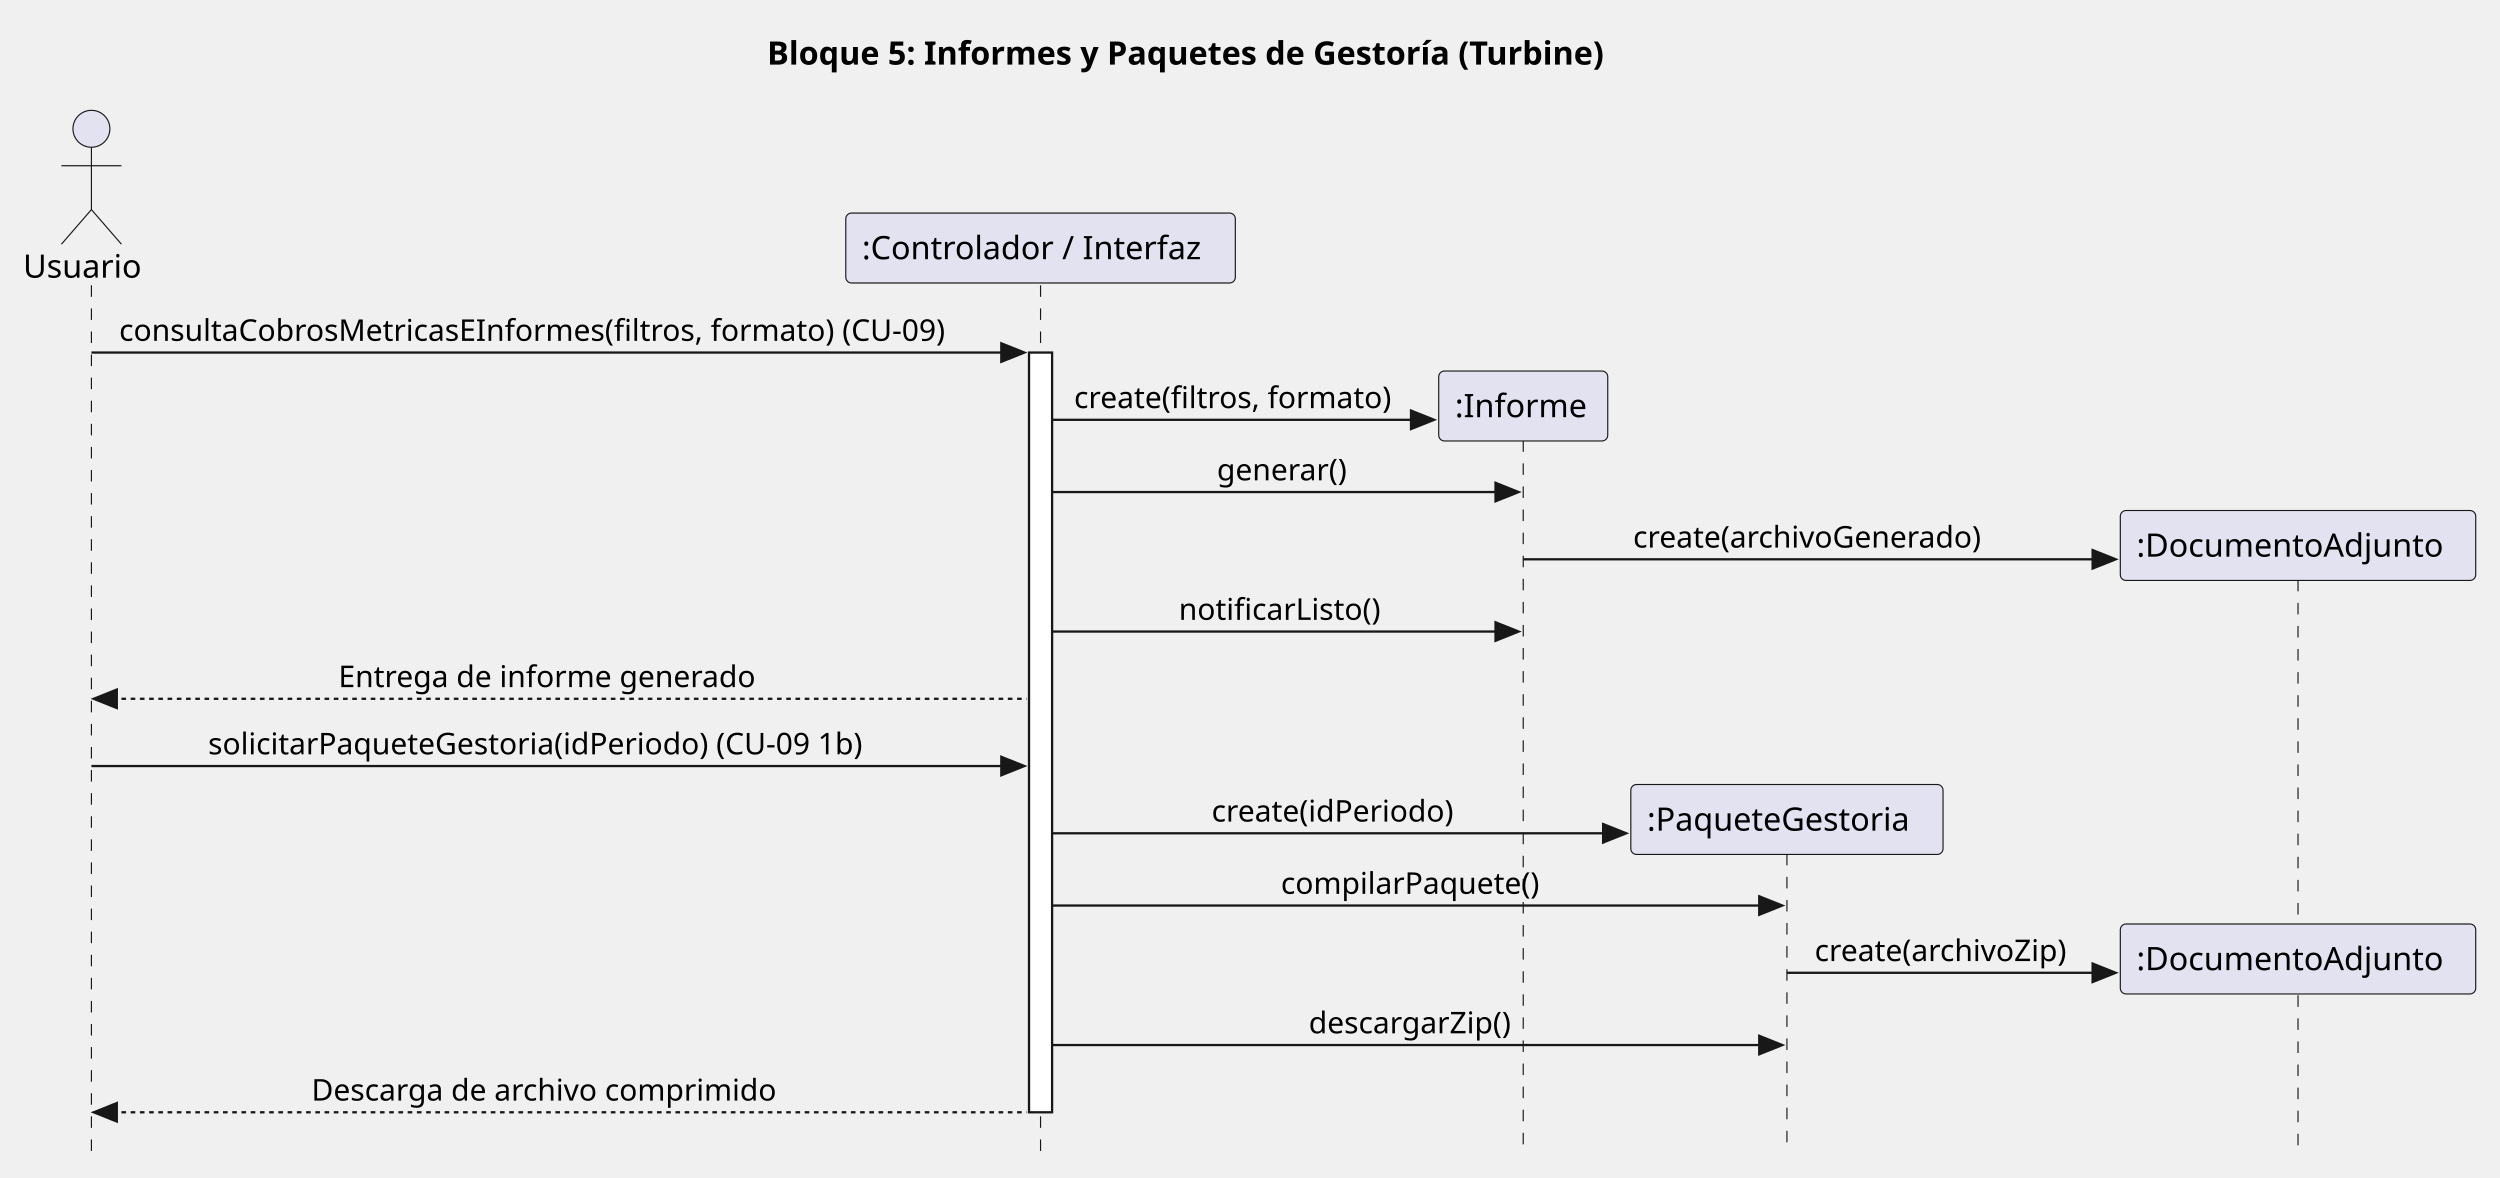
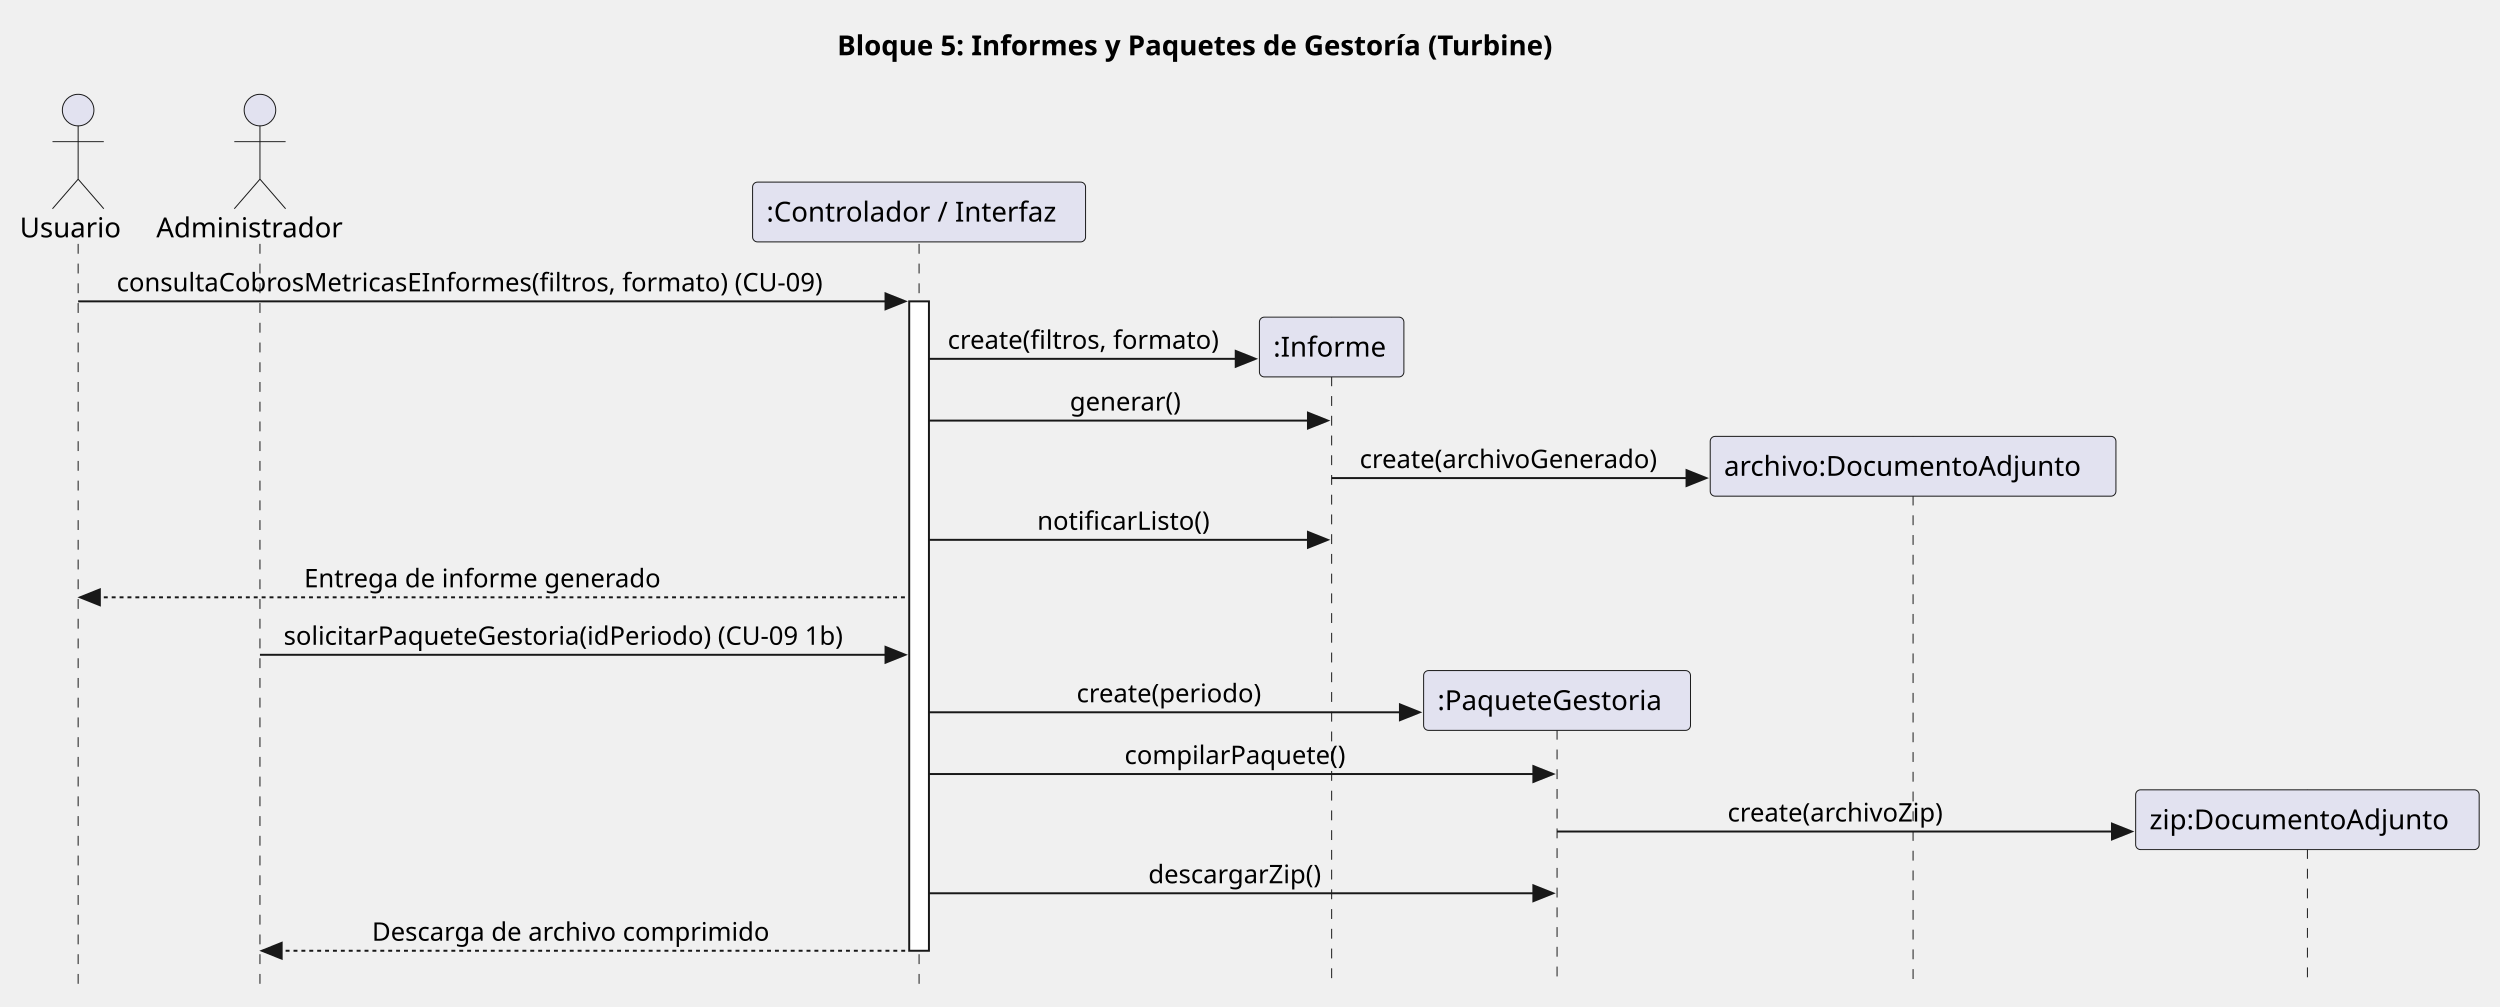
- <svg xmlns="http://www.w3.org/2000/svg" version="1.1" data-diagram-type="SEQUENCE" style="width:1083px;height:510px;background:#FFFFFF;" width="1083px" height="510px" viewBox="0 0 1083 510" zoomAndPan="magnify" preserveAspectRatio="none" contentStyleType="text/css">
+ <svg xmlns="http://www.w3.org/2000/svg" version="1.1" data-diagram-type="SEQUENCE" style="width:1267px;height:510px;background:#FFFFFF;" width="1267px" height="510px" viewBox="0 0 1267 510" zoomAndPan="magnify" preserveAspectRatio="none" contentStyleType="text/css">
  <defs />
  <g font-family="sans-serif" lengthAdjust="spacing">
    <g class="title" data-source-line="5">
-       <text x="332.308" y="27.995" fill="#000" font-size="14" textLength="416.869" font-weight="700">Bloque 5: Informes y Paquetes de Gestoría (Turbine)</text>
+       <text x="424.287" y="27.995" fill="#000" font-size="14" textLength="416.869" font-weight="700">Bloque 5: Informes y Paquetes de Gestoría (Turbine)</text>
    </g>
    <g>
      <rect x="36.102" y="123.594" width="8" height="376.25" fill="#000" fill-opacity="0" />
      <line x1="39.602" y1="123.594" x2="39.602" y2="499.844" style="stroke:#181818;stroke-width:0.5;stroke-dasharray:5,5;" />
    </g>
    <g>
-       <rect x="447.269" y="123.594" width="8" height="376.25" fill="#000" fill-opacity="0" />
-       <line x1="450.769" y1="123.594" x2="450.769" y2="499.844" style="stroke:#181818;stroke-width:0.5;stroke-dasharray:5,5;" />
+       <rect x="128.244" y="123.594" width="8" height="376.25" fill="#000" fill-opacity="0" />
+       <line x1="131.744" y1="123.594" x2="131.744" y2="499.844" style="stroke:#181818;stroke-width:0.5;stroke-dasharray:5,5;" />
    </g>
    <g>
-       <rect x="445.769" y="152.727" width="10" height="329.117" fill="#FFF" style="stroke:#181818;stroke-width:1;" />
+       <rect x="462.287" y="123.594" width="8" height="376.25" fill="#000" fill-opacity="0" />
+       <line x1="465.787" y1="123.594" x2="465.787" y2="499.844" style="stroke:#181818;stroke-width:0.5;stroke-dasharray:5,5;" />
    </g>
    <g>
-       <rect x="656.363" y="160.727" width="8" height="339.117" fill="#000" fill-opacity="0" />
-       <line x1="659.863" y1="160.727" x2="659.863" y2="499.844" style="stroke:#181818;stroke-width:0.5;stroke-dasharray:5,5;" />
+       <rect x="460.787" y="152.727" width="10" height="329.117" fill="#FFF" style="stroke:#181818;stroke-width:1;" />
    </g>
    <g>
-       <rect x="770.598" y="339.852" width="8" height="159.992" fill="#000" fill-opacity="0" />
-       <line x1="774.098" y1="339.852" x2="774.098" y2="499.844" style="stroke:#181818;stroke-width:0.5;stroke-dasharray:5,5;" />
+       <rect x="671.381" y="160.727" width="8" height="339.117" fill="#000" fill-opacity="0" />
+       <line x1="674.881" y1="160.727" x2="674.881" y2="499.844" style="stroke:#181818;stroke-width:0.5;stroke-dasharray:5,5;" />
    </g>
    <g>
-       <rect x="992.002" y="221.156" width="8" height="278.688" fill="#000" fill-opacity="0" />
-       <line x1="995.502" y1="221.156" x2="995.502" y2="499.844" style="stroke:#181818;stroke-width:0.5;stroke-dasharray:5,5;" />
+       <rect x="785.616" y="339.852" width="8" height="159.992" fill="#000" fill-opacity="0" />
+       <line x1="789.116" y1="339.852" x2="789.116" y2="499.844" style="stroke:#181818;stroke-width:0.5;stroke-dasharray:5,5;" />
+     </g>
+     <g>
+       <rect x="966.046" y="221.156" width="8" height="278.688" fill="#000" fill-opacity="0" />
+       <line x1="969.546" y1="221.156" x2="969.546" y2="499.844" style="stroke:#181818;stroke-width:0.5;stroke-dasharray:5,5;" />
+     </g>
+     <g>
+       <rect x="1165.897" y="400.281" width="8" height="99.563" fill="#000" fill-opacity="0" />
+       <line x1="1169.397" y1="400.281" x2="1169.397" y2="499.844" style="stroke:#181818;stroke-width:0.5;stroke-dasharray:5,5;" />
    </g>
    <text x="10" y="120.292" fill="#000" font-size="14" textLength="53.204">Usuario</text>
    <ellipse cx="39.602" cy="55.797" rx="8" ry="8" fill="#E2E2F0" style="stroke:#181818;stroke-width:0.5;" />
    <path d="M39.602,63.797 L39.602,90.797 M26.602,71.797 L52.602,71.797 M39.602,90.797 L26.602,105.797 M39.602,90.797 L52.602,105.797" style="stroke:#181818;stroke-width:0.5;" fill="none" />
-     <rect x="366.393" y="92.297" width="168.752" height="30.297" fill="#E2E2F0" style="stroke:#181818;stroke-width:0.5;" rx="2.5" ry="2.5" />
-     <text x="373.393" y="112.292" fill="#000" font-size="14" textLength="154.752">:Controlador / Interfaz</text>
-     <polygon points="433.769,148.727,443.769,152.727,433.769,156.727" fill="#181818" style="stroke:#181818;stroke-width:1;stroke-linejoin:miter;stroke-miterlimit:10;" />
-     <line x1="39.602" y1="152.727" x2="439.769" y2="152.727" style="stroke:#181818;stroke-width:1;" />
-     <text x="51.602" y="147.661" fill="#000" font-size="13" textLength="382.167">consultaCobrosMetricasEInformes(filtros, formato) (CU-09)</text>
-     <rect x="623.253" y="160.727" width="73.22" height="30.297" fill="#E2E2F0" style="stroke:#181818;stroke-width:0.5;" rx="2.5" ry="2.5" />
-     <text x="630.253" y="180.722" fill="#000" font-size="14" textLength="59.22">:Informe</text>
-     <polygon points="611.253,177.859,621.253,181.859,611.253,185.859" fill="#181818" style="stroke:#181818;stroke-width:1;stroke-linejoin:miter;stroke-miterlimit:10;" />
-     <line x1="455.769" y1="181.859" x2="617.253" y2="181.859" style="stroke:#181818;stroke-width:1;" />
-     <text x="465.269" y="176.793" fill="#000" font-size="13" textLength="148.484">create(filtros, formato)</text>
-     <polygon points="647.863,209.156,657.863,213.156,647.863,217.156" fill="#181818" style="stroke:#181818;stroke-width:1;stroke-linejoin:miter;stroke-miterlimit:10;" />
-     <line x1="455.769" y1="213.156" x2="653.863" y2="213.156" style="stroke:#181818;stroke-width:1;" />
-     <text x="527.173" y="208.09" fill="#000" font-size="13" textLength="61.287">generar()</text>
-     <rect x="918.519" y="221.156" width="153.966" height="30.297" fill="#E2E2F0" style="stroke:#181818;stroke-width:0.5;" rx="2.5" ry="2.5" />
-     <text x="925.519" y="241.151" fill="#000" font-size="14" textLength="139.966">:DocumentoAdjunto</text>
-     <polygon points="906.519,238.289,916.519,242.289,906.519,246.289" fill="#181818" style="stroke:#181818;stroke-width:1;stroke-linejoin:miter;stroke-miterlimit:10;" />
-     <line x1="659.863" y1="242.289" x2="912.519" y2="242.289" style="stroke:#181818;stroke-width:1;" />
-     <text x="707.452" y="237.223" fill="#000" font-size="13" textLength="163.478">create(archivoGenerado)</text>
-     <polygon points="647.863,269.586,657.863,273.586,647.863,277.586" fill="#181818" style="stroke:#181818;stroke-width:1;stroke-linejoin:miter;stroke-miterlimit:10;" />
-     <line x1="455.769" y1="273.586" x2="653.863" y2="273.586" style="stroke:#181818;stroke-width:1;" />
-     <text x="510.631" y="268.52" fill="#000" font-size="13" textLength="94.371">notificarListo()</text>
+     <text x="79.204" y="120.292" fill="#000" font-size="14" textLength="99.08">Administrador</text>
+     <ellipse cx="131.744" cy="55.797" rx="8" ry="8" fill="#E2E2F0" style="stroke:#181818;stroke-width:0.5;" />
+     <path d="M131.744,63.797 L131.744,90.797 M118.744,71.797 L144.744,71.797 M131.744,90.797 L118.744,105.797 M131.744,90.797 L144.744,105.797" style="stroke:#181818;stroke-width:0.5;" fill="none" />
+     <rect x="381.411" y="92.297" width="168.752" height="30.297" fill="#E2E2F0" style="stroke:#181818;stroke-width:0.5;" rx="2.5" ry="2.5" />
+     <text x="388.411" y="112.292" fill="#000" font-size="14" textLength="154.752">:Controlador / Interfaz</text>
+     <polygon points="448.787,148.727,458.787,152.727,448.787,156.727" fill="#181818" style="stroke:#181818;stroke-width:1;stroke-linejoin:miter;stroke-miterlimit:10;" />
+     <line x1="39.602" y1="152.727" x2="454.787" y2="152.727" style="stroke:#181818;stroke-width:1;" />
+     <text x="59.111" y="147.661" fill="#000" font-size="13" textLength="382.167">consultaCobrosMetricasEInformes(filtros, formato) (CU-09)</text>
+     <rect x="638.271" y="160.727" width="73.22" height="30.297" fill="#E2E2F0" style="stroke:#181818;stroke-width:0.5;" rx="2.5" ry="2.5" />
+     <text x="645.271" y="180.722" fill="#000" font-size="14" textLength="59.22">:Informe</text>
+     <polygon points="626.271,177.859,636.271,181.859,626.271,185.859" fill="#181818" style="stroke:#181818;stroke-width:1;stroke-linejoin:miter;stroke-miterlimit:10;" />
+     <line x1="470.787" y1="181.859" x2="632.271" y2="181.859" style="stroke:#181818;stroke-width:1;" />
+     <text x="480.287" y="176.793" fill="#000" font-size="13" textLength="148.484">create(filtros, formato)</text>
+     <polygon points="662.881,209.156,672.881,213.156,662.881,217.156" fill="#181818" style="stroke:#181818;stroke-width:1;stroke-linejoin:miter;stroke-miterlimit:10;" />
+     <line x1="470.787" y1="213.156" x2="668.881" y2="213.156" style="stroke:#181818;stroke-width:1;" />
+     <text x="542.191" y="208.09" fill="#000" font-size="13" textLength="61.287">generar()</text>
+     <rect x="866.74" y="221.156" width="205.611" height="30.297" fill="#E2E2F0" style="stroke:#181818;stroke-width:0.5;" rx="2.5" ry="2.5" />
+     <text x="873.74" y="241.151" fill="#000" font-size="14" textLength="191.611">archivo:DocumentoAdjunto</text>
+     <polygon points="854.74,238.289,864.74,242.289,854.74,246.289" fill="#181818" style="stroke:#181818;stroke-width:1;stroke-linejoin:miter;stroke-miterlimit:10;" />
+     <line x1="674.881" y1="242.289" x2="860.74" y2="242.289" style="stroke:#181818;stroke-width:1;" />
+     <text x="689.072" y="237.223" fill="#000" font-size="13" textLength="163.478">create(archivoGenerado)</text>
+     <polygon points="662.881,269.586,672.881,273.586,662.881,277.586" fill="#181818" style="stroke:#181818;stroke-width:1;stroke-linejoin:miter;stroke-miterlimit:10;" />
+     <line x1="470.787" y1="273.586" x2="668.881" y2="273.586" style="stroke:#181818;stroke-width:1;" />
+     <text x="525.649" y="268.52" fill="#000" font-size="13" textLength="94.371">notificarListo()</text>
    <polygon points="50.602,298.719,40.602,302.719,50.602,306.719" fill="#181818" style="stroke:#181818;stroke-width:1;stroke-linejoin:miter;stroke-miterlimit:10;" />
-     <line x1="44.602" y1="302.719" x2="444.769" y2="302.719" style="stroke:#181818;stroke-width:1;stroke-dasharray:2,2;" />
-     <text x="146.611" y="297.653" fill="#000" font-size="13" textLength="192.15">Entrega de informe generado</text>
-     <polygon points="433.769,327.852,443.769,331.852,433.769,335.852" fill="#181818" style="stroke:#181818;stroke-width:1;stroke-linejoin:miter;stroke-miterlimit:10;" />
-     <line x1="39.602" y1="331.852" x2="439.769" y2="331.852" style="stroke:#181818;stroke-width:1;" />
-     <text x="90.164" y="326.786" fill="#000" font-size="13" textLength="305.043">solicitarPaqueteGestoria(idPeriodo) (CU-09 1b)</text>
-     <rect x="706.473" y="339.852" width="135.249" height="30.297" fill="#E2E2F0" style="stroke:#181818;stroke-width:0.5;" rx="2.5" ry="2.5" />
-     <text x="713.473" y="359.847" fill="#000" font-size="14" textLength="121.249">:PaqueteGestoria</text>
-     <polygon points="694.473,356.984,704.473,360.984,694.473,364.984" fill="#181818" style="stroke:#181818;stroke-width:1;stroke-linejoin:miter;stroke-miterlimit:10;" />
-     <line x1="455.769" y1="360.984" x2="700.473" y2="360.984" style="stroke:#181818;stroke-width:1;" />
-     <text x="524.865" y="355.918" fill="#000" font-size="13" textLength="112.512">create(idPeriodo)</text>
-     <polygon points="762.098,388.281,772.098,392.281,762.098,396.281" fill="#181818" style="stroke:#181818;stroke-width:1;stroke-linejoin:miter;stroke-miterlimit:10;" />
-     <line x1="455.769" y1="392.281" x2="768.098" y2="392.281" style="stroke:#181818;stroke-width:1;" />
-     <text x="554.891" y="387.215" fill="#000" font-size="13" textLength="120.085">compilarPaquete()</text>
-     <rect x="918.519" y="400.281" width="153.966" height="30.297" fill="#E2E2F0" style="stroke:#181818;stroke-width:0.5;" rx="2.5" ry="2.5" />
-     <text x="925.519" y="420.276" fill="#000" font-size="14" textLength="139.966">:DocumentoAdjunto</text>
-     <polygon points="906.519,417.414,916.519,421.414,906.519,425.414" fill="#181818" style="stroke:#181818;stroke-width:1;stroke-linejoin:miter;stroke-miterlimit:10;" />
-     <line x1="774.098" y1="421.414" x2="912.519" y2="421.414" style="stroke:#181818;stroke-width:1;" />
-     <text x="786.098" y="416.348" fill="#000" font-size="13" textLength="120.421">create(archivoZip)</text>
-     <polygon points="762.098,448.711,772.098,452.711,762.098,456.711" fill="#181818" style="stroke:#181818;stroke-width:1;stroke-linejoin:miter;stroke-miterlimit:10;" />
-     <line x1="455.769" y1="452.711" x2="768.098" y2="452.711" style="stroke:#181818;stroke-width:1;" />
-     <text x="566.955" y="447.645" fill="#000" font-size="13" textLength="95.958">descargarZip()</text>
-     <polygon points="50.602,477.844,40.602,481.844,50.602,485.844" fill="#181818" style="stroke:#181818;stroke-width:1;stroke-linejoin:miter;stroke-miterlimit:10;" />
-     <line x1="44.602" y1="481.844" x2="444.769" y2="481.844" style="stroke:#181818;stroke-width:1;stroke-dasharray:2,2;" />
-     <text x="134.928" y="476.778" fill="#000" font-size="13" textLength="215.516">Descarga de archivo comprimido</text>
+     <line x1="44.602" y1="302.719" x2="459.787" y2="302.719" style="stroke:#181818;stroke-width:1;stroke-dasharray:2,2;" />
+     <text x="154.12" y="297.653" fill="#000" font-size="13" textLength="192.15">Entrega de informe generado</text>
+     <polygon points="448.787,327.852,458.787,331.852,448.787,335.852" fill="#181818" style="stroke:#181818;stroke-width:1;stroke-linejoin:miter;stroke-miterlimit:10;" />
+     <line x1="131.744" y1="331.852" x2="454.787" y2="331.852" style="stroke:#181818;stroke-width:1;" />
+     <text x="143.744" y="326.786" fill="#000" font-size="13" textLength="305.043">solicitarPaqueteGestoria(idPeriodo) (CU-09 1b)</text>
+     <rect x="721.491" y="339.852" width="135.249" height="30.297" fill="#E2E2F0" style="stroke:#181818;stroke-width:0.5;" rx="2.5" ry="2.5" />
+     <text x="728.491" y="359.847" fill="#000" font-size="14" textLength="121.249">:PaqueteGestoria</text>
+     <polygon points="709.491,356.984,719.491,360.984,709.491,364.984" fill="#181818" style="stroke:#181818;stroke-width:1;stroke-linejoin:miter;stroke-miterlimit:10;" />
+     <line x1="470.787" y1="360.984" x2="715.491" y2="360.984" style="stroke:#181818;stroke-width:1;" />
+     <text x="545.609" y="355.918" fill="#000" font-size="13" textLength="101.061">create(periodo)</text>
+     <polygon points="777.116,388.281,787.116,392.281,777.116,396.281" fill="#181818" style="stroke:#181818;stroke-width:1;stroke-linejoin:miter;stroke-miterlimit:10;" />
+     <line x1="470.787" y1="392.281" x2="783.116" y2="392.281" style="stroke:#181818;stroke-width:1;" />
+     <text x="569.909" y="387.215" fill="#000" font-size="13" textLength="120.085">compilarPaquete()</text>
+     <rect x="1082.352" y="400.281" width="174.091" height="30.297" fill="#E2E2F0" style="stroke:#181818;stroke-width:0.5;" rx="2.5" ry="2.5" />
+     <text x="1089.352" y="420.276" fill="#000" font-size="14" textLength="160.091">zip:DocumentoAdjunto</text>
+     <polygon points="1070.352,417.414,1080.352,421.414,1070.352,425.414" fill="#181818" style="stroke:#181818;stroke-width:1;stroke-linejoin:miter;stroke-miterlimit:10;" />
+     <line x1="789.116" y1="421.414" x2="1076.352" y2="421.414" style="stroke:#181818;stroke-width:1;" />
+     <text x="875.523" y="416.348" fill="#000" font-size="13" textLength="120.421">create(archivoZip)</text>
+     <polygon points="777.116,448.711,787.116,452.711,777.116,456.711" fill="#181818" style="stroke:#181818;stroke-width:1;stroke-linejoin:miter;stroke-miterlimit:10;" />
+     <line x1="470.787" y1="452.711" x2="783.116" y2="452.711" style="stroke:#181818;stroke-width:1;" />
+     <text x="581.973" y="447.645" fill="#000" font-size="13" textLength="95.958">descargarZip()</text>
+     <polygon points="142.744,477.844,132.744,481.844,142.744,485.844" fill="#181818" style="stroke:#181818;stroke-width:1;stroke-linejoin:miter;stroke-miterlimit:10;" />
+     <line x1="136.744" y1="481.844" x2="459.787" y2="481.844" style="stroke:#181818;stroke-width:1;stroke-dasharray:2,2;" />
+     <text x="188.508" y="476.778" fill="#000" font-size="13" textLength="215.516">Descarga de archivo comprimido</text>
  </g>
</svg>
